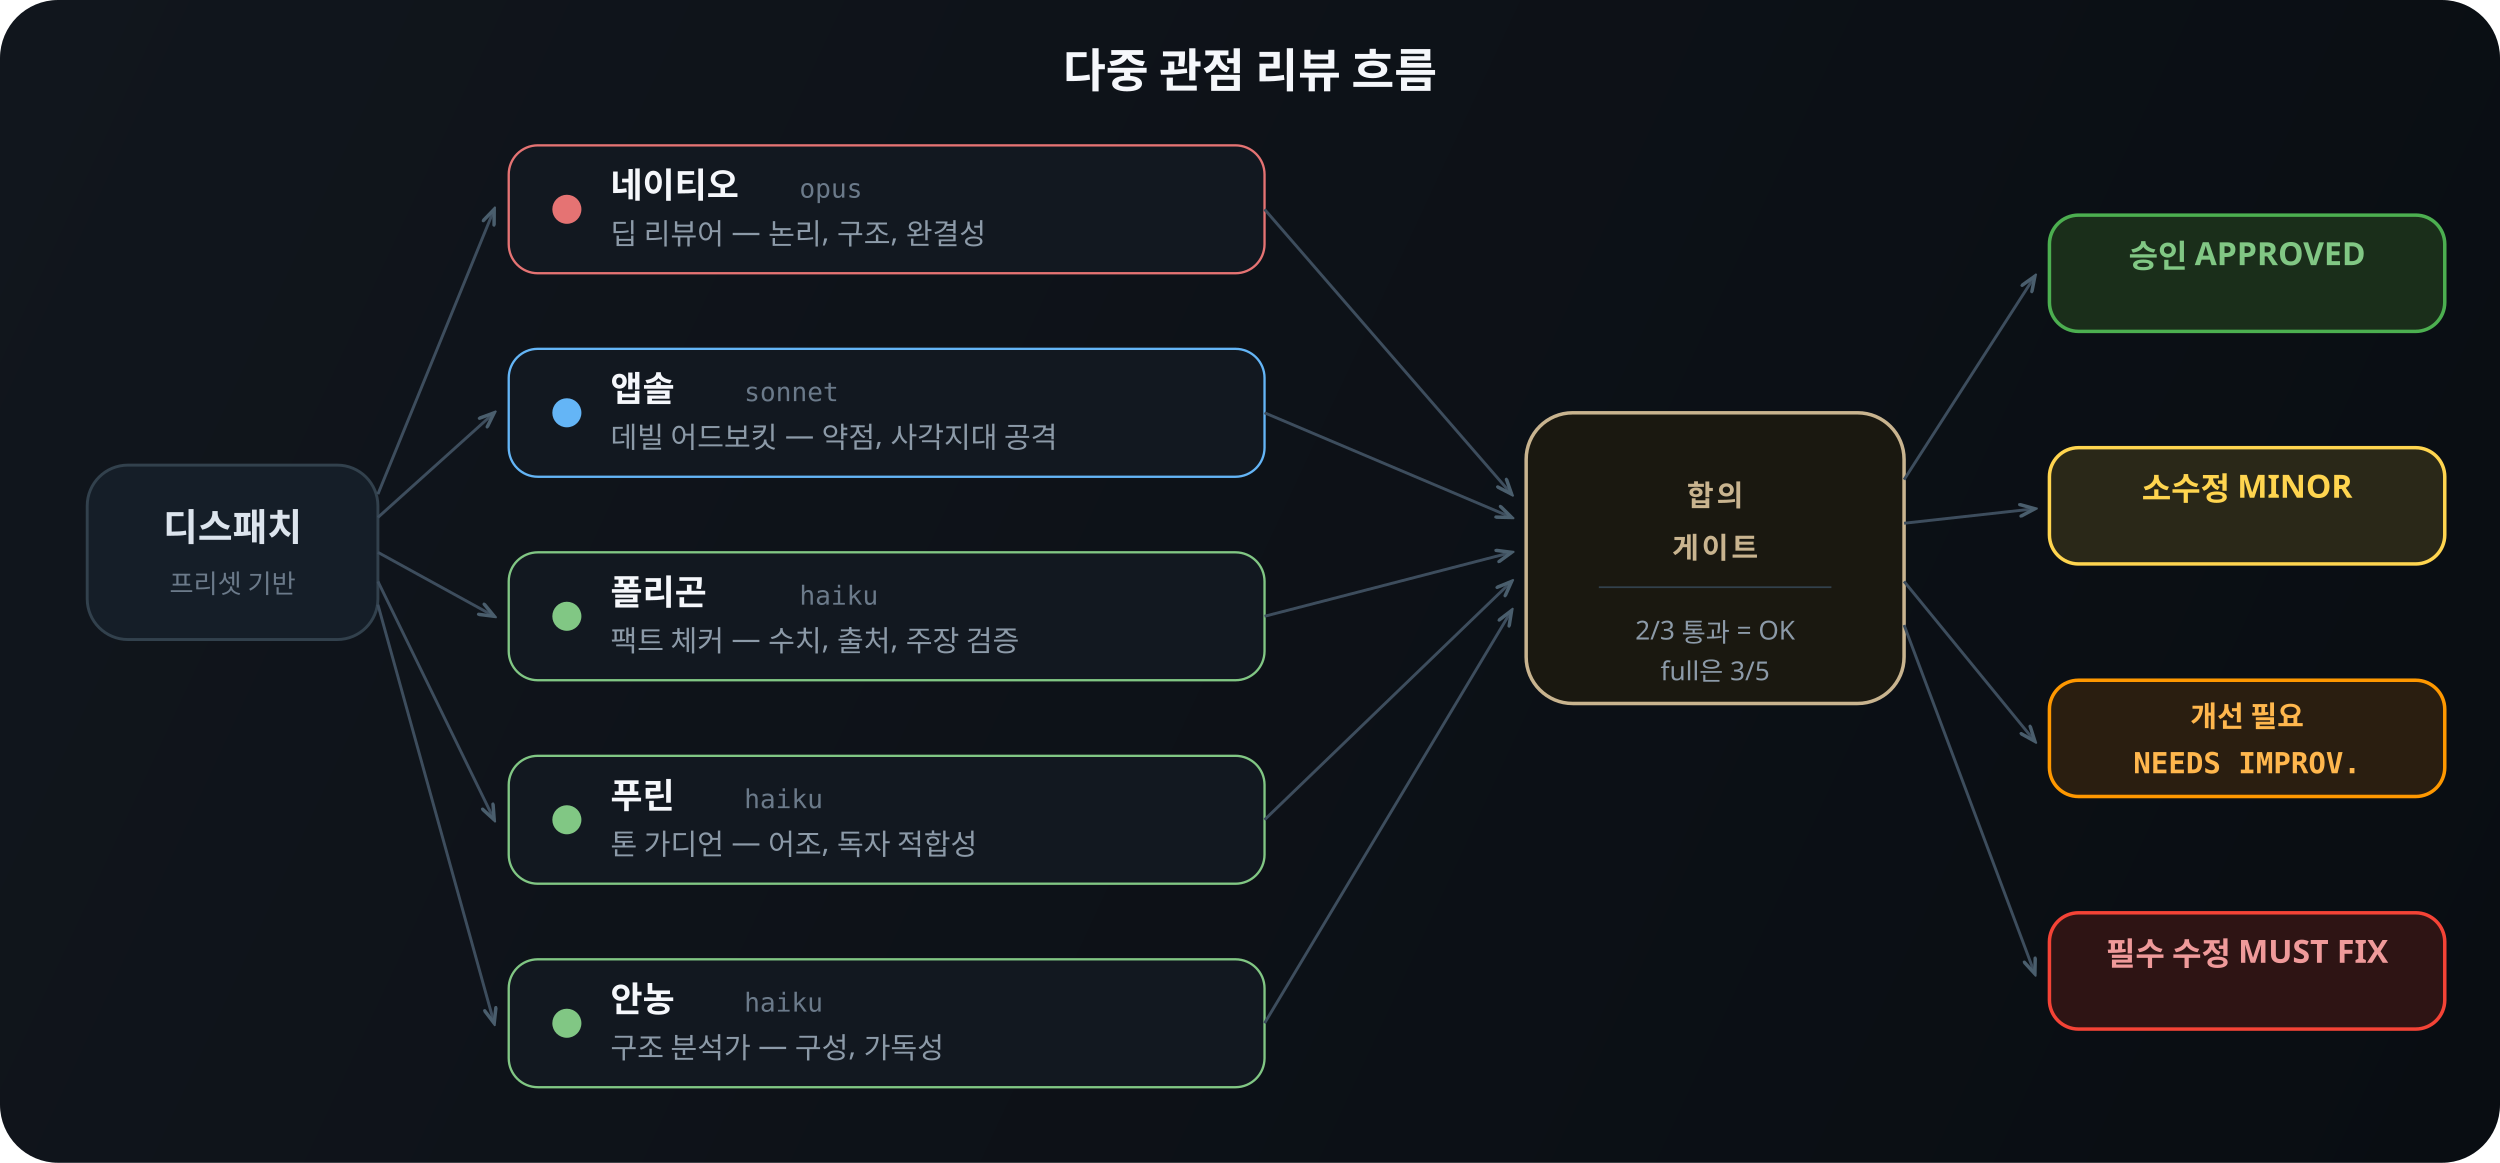
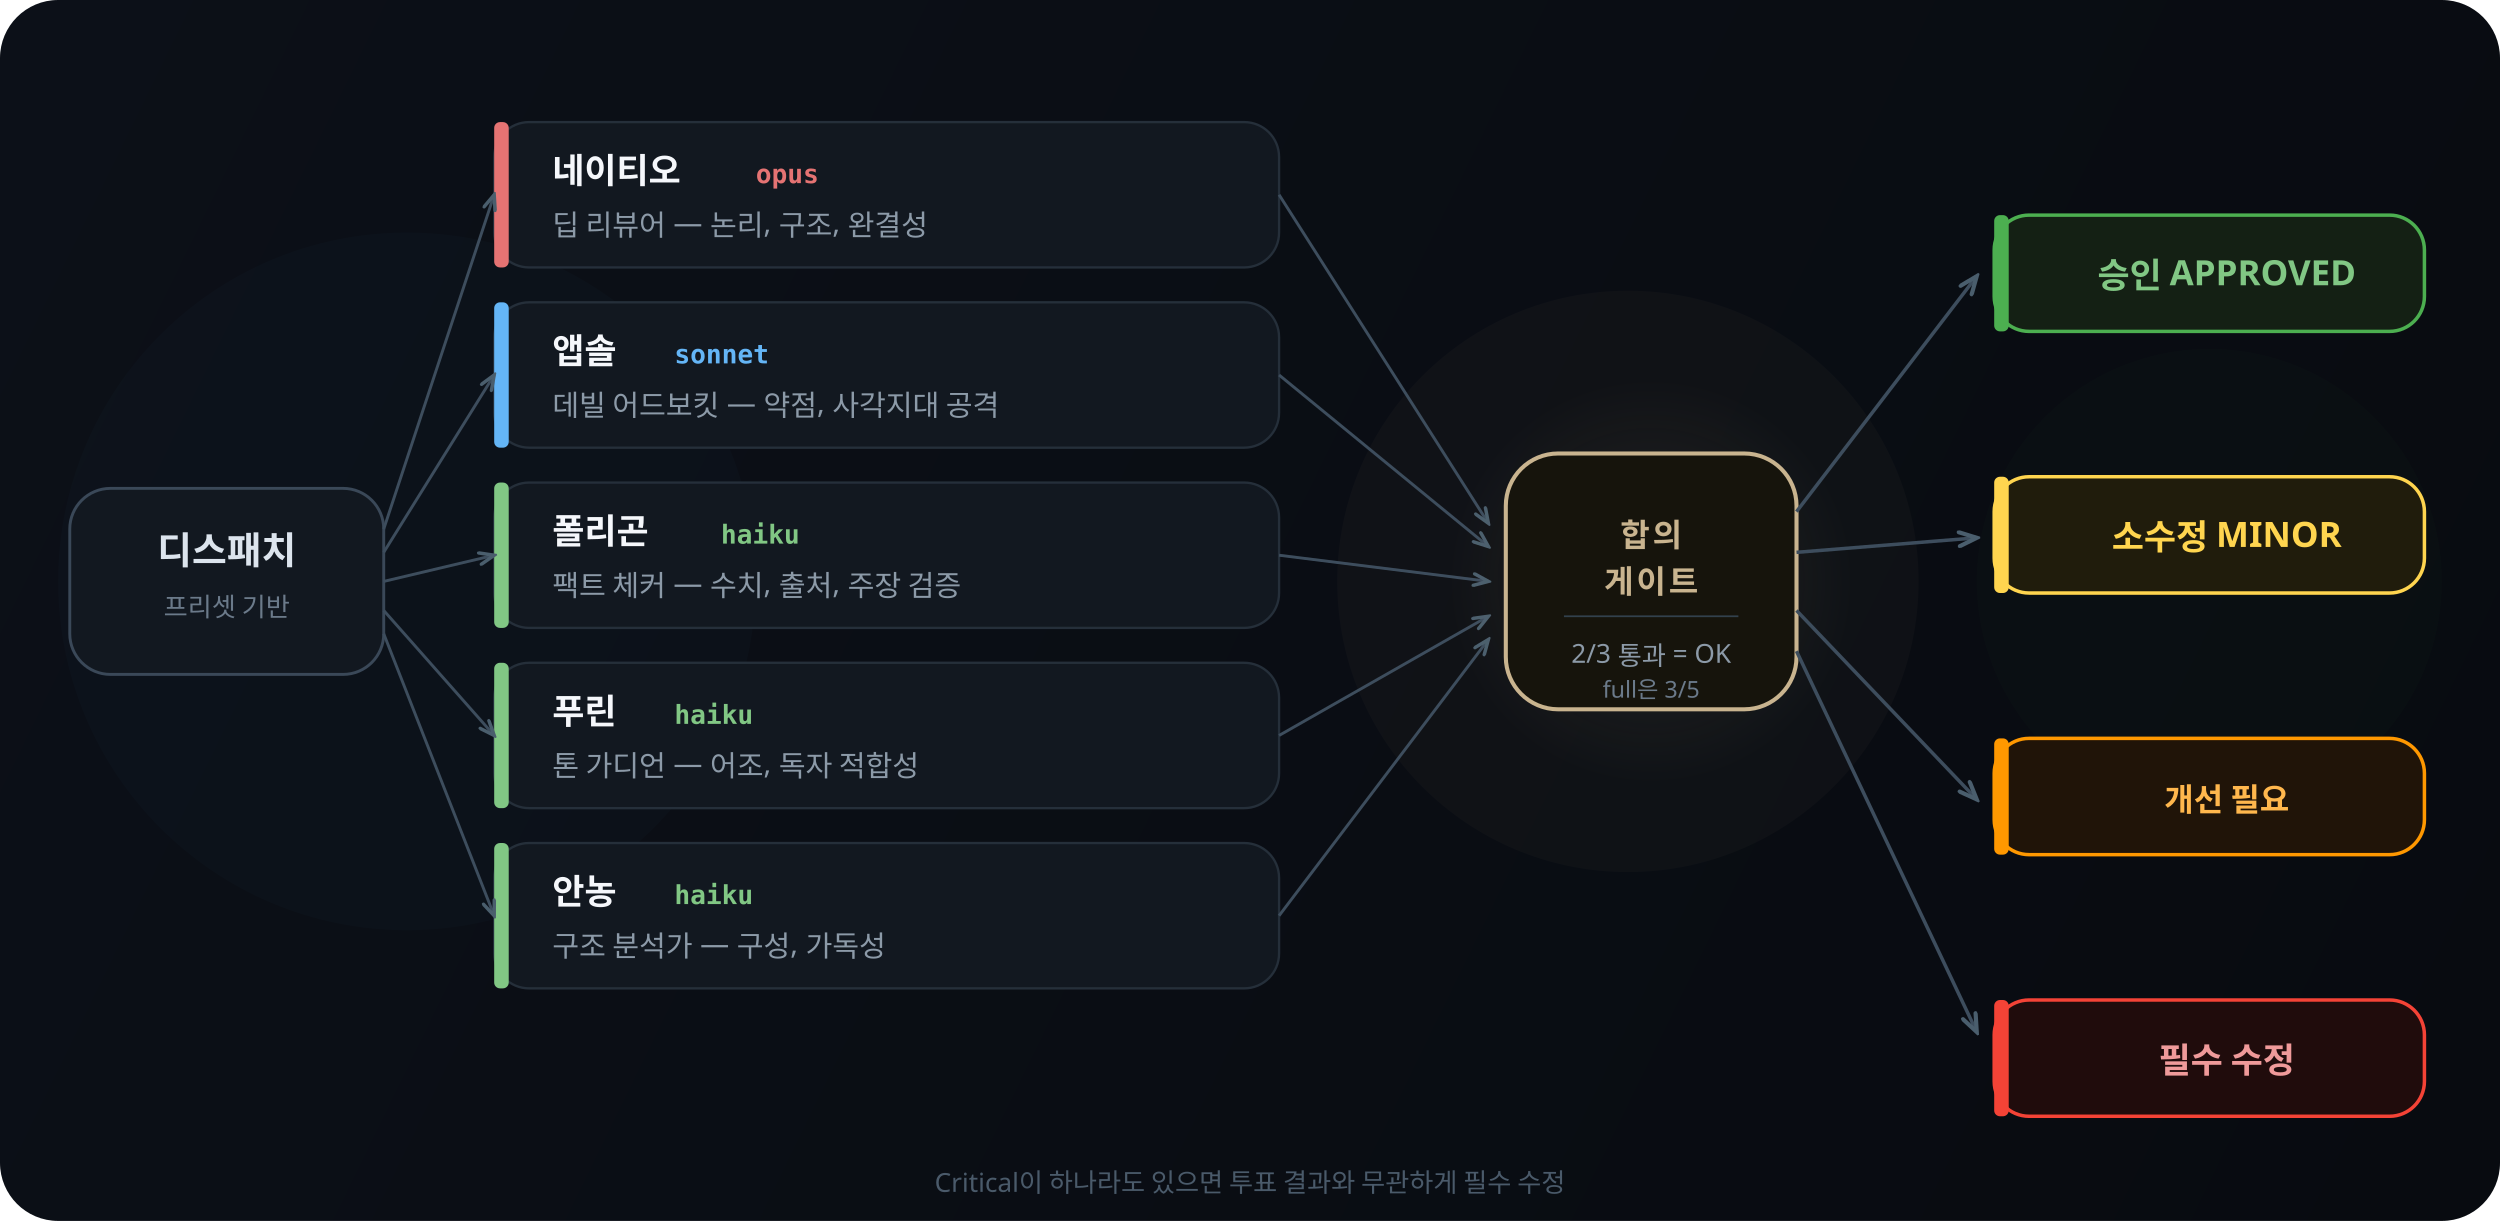
- <svg xmlns="http://www.w3.org/2000/svg" viewBox="0 0 860 400" fill="none" role="img" aria-labelledby="rf-title rf-desc">
+ <svg xmlns="http://www.w3.org/2000/svg" viewBox="0 0 860 420" fill="none" role="img" aria-labelledby="rf-title rf-desc">
  <defs>
-     <linearGradient id="rf-bg" x1="0" y1="0" x2="860" y2="400" gradientUnits="userSpaceOnUse">
-       <stop stop-color="#11161d" />
-       <stop offset="1" stop-color="#090d12" />
+     <linearGradient id="rf-bg" x1="0" y1="0" x2="860" y2="420" gradientUnits="userSpaceOnUse">
+       <stop stop-color="#0c1018" />
+       <stop offset="1" stop-color="#080b10" />
    </linearGradient>
+     <radialGradient id="gate-glow" cx="50%" cy="50%" r="50%">
+       <stop offset="0%" stop-color="#c9b48f" stop-opacity=".12" />
+       <stop offset="100%" stop-color="#c9b48f" stop-opacity="0" />
+     </radialGradient>
    <marker id="rf-arr" markerWidth="7" markerHeight="5" refX="6" refY="2.5" orient="auto" markerUnits="strokeWidth">
      <path d="M1,0.5 L6,2.5 L1,4.5" fill="none" stroke="#4a5e6d" stroke-width="1.2" stroke-linecap="round" />
    </marker>
  </defs>
-   <rect width="860" height="400" rx="20" fill="url(#rf-bg)" />
-   <text x="430" y="30" text-anchor="middle" fill="#f5f7fb" font-size="16" font-weight="700" font-family="Apple SD Gothic Neo, Malgun Gothic, sans-serif">다중 관점 리뷰 흐름</text>
-   <rect x="30" y="160" width="100" height="60" rx="14" fill="#151e28" stroke="#32414d" stroke-width="1" />
-   <text x="80" y="186" text-anchor="middle" fill="#dce4ed" font-size="13" font-weight="700" font-family="Apple SD Gothic Neo, Malgun Gothic, sans-serif">디스패치</text>
-   <text x="80" y="204" text-anchor="middle" fill="#6b7a8a" font-size="9" font-family="Apple SD Gothic Neo, Malgun Gothic, sans-serif">프리셋 기반</text>
-   <line x1="130" y1="170" x2="170" y2="72" stroke="#3d4d5d" stroke-width="1" marker-end="url(#rf-arr)" />
-   <line x1="130" y1="178" x2="170" y2="142" stroke="#3d4d5d" stroke-width="1" marker-end="url(#rf-arr)" />
-   <line x1="130" y1="190" x2="170" y2="212" stroke="#3d4d5d" stroke-width="1" marker-end="url(#rf-arr)" />
-   <line x1="130" y1="200" x2="170" y2="282" stroke="#3d4d5d" stroke-width="1" marker-end="url(#rf-arr)" />
-   <line x1="130" y1="208" x2="170" y2="352" stroke="#3d4d5d" stroke-width="1" marker-end="url(#rf-arr)" />
-   <rect x="175" y="50" width="260" height="44" rx="10" fill="#121820" stroke="#e57373" stroke-width="0.8" />
-   <circle cx="195" cy="72" r="5" fill="#e57373" />
-   <text x="210" y="68" fill="#f5f7fb" font-size="12" font-weight="700" font-family="Apple SD Gothic Neo, Malgun Gothic, sans-serif">네이티오</text>
-   <text x="275" y="68" fill="#6b7a8a" font-size="9" font-family="IBM Plex Mono, monospace">opus</text>
-   <text x="210" y="84" fill="#8c9aa8" font-size="10" font-family="Apple SD Gothic Neo, Malgun Gothic, sans-serif">딥 리뷰어 — 논리, 구조, 완결성</text>
-   <rect x="175" y="120" width="260" height="44" rx="10" fill="#121820" stroke="#64b5f6" stroke-width="0.8" />
-   <circle cx="195" cy="142" r="5" fill="#64b5f6" />
-   <text x="210" y="138" fill="#f5f7fb" font-size="12" font-weight="700" font-family="Apple SD Gothic Neo, Malgun Gothic, sans-serif">앱솔</text>
-   <text x="256" y="138" fill="#6b7a8a" font-size="9" font-family="IBM Plex Mono, monospace">sonnet</text>
-   <text x="210" y="154" fill="#8c9aa8" font-size="10" font-family="Apple SD Gothic Neo, Malgun Gothic, sans-serif">데빌 어드보킷 — 약점, 사각지대 공격</text>
-   <rect x="175" y="190" width="260" height="44" rx="10" fill="#121820" stroke="#81c784" stroke-width="0.8" />
-   <circle cx="195" cy="212" r="5" fill="#81c784" />
-   <text x="210" y="208" fill="#f5f7fb" font-size="12" font-weight="700" font-family="Apple SD Gothic Neo, Malgun Gothic, sans-serif">폴리곤</text>
-   <text x="275" y="208" fill="#6b7a8a" font-size="9" font-family="IBM Plex Mono, monospace">haiku</text>
-   <text x="210" y="224" fill="#8c9aa8" font-size="10" font-family="Apple SD Gothic Neo, Malgun Gothic, sans-serif">팩트 체커 — 수치, 출처, 주장 검증</text>
-   <rect x="175" y="260" width="260" height="44" rx="10" fill="#121820" stroke="#81c784" stroke-width="0.8" />
-   <circle cx="195" cy="282" r="5" fill="#81c784" />
-   <text x="210" y="278" fill="#f5f7fb" font-size="12" font-weight="700" font-family="Apple SD Gothic Neo, Malgun Gothic, sans-serif">푸린</text>
-   <text x="256" y="278" fill="#6b7a8a" font-size="9" font-family="IBM Plex Mono, monospace">haiku</text>
-   <text x="210" y="294" fill="#8c9aa8" font-size="10" font-family="Apple SD Gothic Neo, Malgun Gothic, sans-serif">톤 가디언 — 어조, 독자 적합성</text>
-   <rect x="175" y="330" width="260" height="44" rx="10" fill="#121820" stroke="#81c784" stroke-width="0.8" />
-   <circle cx="195" cy="352" r="5" fill="#81c784" />
-   <text x="210" y="348" fill="#f5f7fb" font-size="12" font-weight="700" font-family="Apple SD Gothic Neo, Malgun Gothic, sans-serif">안농</text>
-   <text x="256" y="348" fill="#6b7a8a" font-size="9" font-family="IBM Plex Mono, monospace">haiku</text>
-   <text x="210" y="364" fill="#8c9aa8" font-size="10" font-family="Apple SD Gothic Neo, Malgun Gothic, sans-serif">구조 분석가 — 구성, 가독성</text>
-   <line x1="435" y1="72" x2="520" y2="170" stroke="#3d4d5d" stroke-width="1" marker-end="url(#rf-arr)" />
-   <line x1="435" y1="142" x2="520" y2="178" stroke="#3d4d5d" stroke-width="1" marker-end="url(#rf-arr)" />
-   <line x1="435" y1="212" x2="520" y2="190" stroke="#3d4d5d" stroke-width="1" marker-end="url(#rf-arr)" />
-   <line x1="435" y1="282" x2="520" y2="200" stroke="#3d4d5d" stroke-width="1" marker-end="url(#rf-arr)" />
-   <line x1="435" y1="352" x2="520" y2="210" stroke="#3d4d5d" stroke-width="1" marker-end="url(#rf-arr)" />
-   <rect x="525" y="142" width="130" height="100" rx="16" fill="#1a1810" stroke="#c9b48f" stroke-width="1.2" />
-   <text x="590" y="174" text-anchor="middle" fill="#c9b48f" font-size="10" letter-spacing="1" font-weight="600" font-family="Apple SD Gothic Neo, Malgun Gothic, sans-serif">합의</text>
-   <text x="590" y="192" text-anchor="middle" fill="#c9b48f" font-size="10" letter-spacing="1" font-weight="600" font-family="Apple SD Gothic Neo, Malgun Gothic, sans-serif">게이트</text>
-   <line x1="550" y1="202" x2="630" y2="202" stroke="#32414d" stroke-width="0.6" />
-   <text x="590" y="220" text-anchor="middle" fill="#8c9aa8" font-size="9" font-family="Apple SD Gothic Neo, Malgun Gothic, sans-serif">2/3 통과 = OK</text>
-   <text x="590" y="234" text-anchor="middle" fill="#8c9aa8" font-size="9" font-family="Apple SD Gothic Neo, Malgun Gothic, sans-serif">full은 3/5</text>
-   <line x1="655" y1="165" x2="700" y2="95" stroke="#3d4d5d" stroke-width="1" marker-end="url(#rf-arr)" />
-   <line x1="655" y1="180" x2="700" y2="175" stroke="#3d4d5d" stroke-width="1" marker-end="url(#rf-arr)" />
-   <line x1="655" y1="200" x2="700" y2="255" stroke="#3d4d5d" stroke-width="1" marker-end="url(#rf-arr)" />
-   <line x1="655" y1="215" x2="700" y2="335" stroke="#3d4d5d" stroke-width="1" marker-end="url(#rf-arr)" />
-   <rect x="705" y="74" width="136" height="40" rx="10" fill="#1a2e1a" stroke="#4caf50" stroke-width="1.2" />
-   <text x="773" y="92" text-anchor="middle" fill="#81c784" font-size="11" font-weight="700" font-family="Apple SD Gothic Neo, Malgun Gothic, sans-serif">승인 APPROVED</text>
-   <rect x="705" y="154" width="136" height="40" rx="10" fill="#2a2818" stroke="#ffd54f" stroke-width="1.2" />
-   <text x="773" y="172" text-anchor="middle" fill="#ffd54f" font-size="11" font-weight="700" font-family="Apple SD Gothic Neo, Malgun Gothic, sans-serif">소수정 MINOR</text>
-   <rect x="705" y="234" width="136" height="40" rx="10" fill="#2a1e10" stroke="#ff9800" stroke-width="1.2" />
-   <text x="773" y="250" text-anchor="middle" fill="#ffb74d" font-size="10" font-weight="700" font-family="Apple SD Gothic Neo, Malgun Gothic, sans-serif">개선 필요</text>
-   <text x="773" y="266" text-anchor="middle" fill="#ffb74d" font-size="10" font-weight="700" font-family="IBM Plex Mono, monospace">NEEDS IMPROV.</text>
-   <rect x="705" y="314" width="136" height="40" rx="10" fill="#2e1414" stroke="#f44336" stroke-width="1.2" />
-   <text x="773" y="332" text-anchor="middle" fill="#ef9a9a" font-size="11" font-weight="700" font-family="Apple SD Gothic Neo, Malgun Gothic, sans-serif">필수 수정 MUST FIX</text>
+   <rect width="860" height="420" rx="20" fill="url(#rf-bg)" />
+   <circle cx="140" cy="200" r="120" fill="#5b9bd5" fill-opacity=".02" />
+   <circle cx="560" cy="200" r="100" fill="#c9b48f" fill-opacity=".03" />
+   <circle cx="760" cy="200" r="80" fill="#4caf50" fill-opacity=".02" />
+   <rect x="24" y="168" width="108" height="64" rx="14" fill="#121820" stroke="#3a4858" stroke-width="1" />
+   <text x="78" y="194" text-anchor="middle" fill="#dce4ed" font-size="13" font-weight="700" font-family="Apple SD Gothic Neo, Malgun Gothic, sans-serif">디스패치</text>
+   <text x="78" y="212" text-anchor="middle" fill="#6b7a8a" font-size="9" font-family="Apple SD Gothic Neo, sans-serif">프리셋 기반</text>
+   <rect x="170" y="42" width="270" height="50" rx="12" fill="#121820" stroke="#252f3a" stroke-width="0.8" />
+   <rect x="170" y="42" width="5" height="50" rx="2" fill="#e57373" />
+   <text x="190" y="63" fill="#f5f7fb" font-size="12" font-weight="700" font-family="Apple SD Gothic Neo, sans-serif">네이티오</text>
+   <text x="260" y="63" fill="#e57373" font-size="9" font-weight="600" font-family="IBM Plex Mono, monospace">opus</text>
+   <text x="190" y="81" fill="#8c9aa8" font-size="10" font-family="Apple SD Gothic Neo, sans-serif">딥 리뷰어 — 논리, 구조, 완결성</text>
+   <rect x="170" y="104" width="270" height="50" rx="12" fill="#121820" stroke="#252f3a" stroke-width="0.8" />
+   <rect x="170" y="104" width="5" height="50" rx="2" fill="#64b5f6" />
+   <text x="190" y="125" fill="#f5f7fb" font-size="12" font-weight="700" font-family="Apple SD Gothic Neo, sans-serif">앱솔</text>
+   <text x="232" y="125" fill="#64b5f6" font-size="9" font-weight="600" font-family="IBM Plex Mono, monospace">sonnet</text>
+   <text x="190" y="143" fill="#8c9aa8" font-size="10" font-family="Apple SD Gothic Neo, sans-serif">데빌 어드보킷 — 약점, 사각지대 공격</text>
+   <rect x="170" y="166" width="270" height="50" rx="12" fill="#121820" stroke="#252f3a" stroke-width="0.8" />
+   <rect x="170" y="166" width="5" height="50" rx="2" fill="#81c784" />
+   <text x="190" y="187" fill="#f5f7fb" font-size="12" font-weight="700" font-family="Apple SD Gothic Neo, sans-serif">폴리곤</text>
+   <text x="248" y="187" fill="#81c784" font-size="9" font-weight="600" font-family="IBM Plex Mono, monospace">haiku</text>
+   <text x="190" y="205" fill="#8c9aa8" font-size="10" font-family="Apple SD Gothic Neo, sans-serif">팩트 체커 — 수치, 출처, 주장 검증</text>
+   <rect x="170" y="228" width="270" height="50" rx="12" fill="#121820" stroke="#252f3a" stroke-width="0.8" />
+   <rect x="170" y="228" width="5" height="50" rx="2" fill="#81c784" />
+   <text x="190" y="249" fill="#f5f7fb" font-size="12" font-weight="700" font-family="Apple SD Gothic Neo, sans-serif">푸린</text>
+   <text x="232" y="249" fill="#81c784" font-size="9" font-weight="600" font-family="IBM Plex Mono, monospace">haiku</text>
+   <text x="190" y="267" fill="#8c9aa8" font-size="10" font-family="Apple SD Gothic Neo, sans-serif">톤 가디언 — 어조, 독자 적합성</text>
+   <rect x="170" y="290" width="270" height="50" rx="12" fill="#121820" stroke="#252f3a" stroke-width="0.8" />
+   <rect x="170" y="290" width="5" height="50" rx="2" fill="#81c784" />
+   <text x="190" y="311" fill="#f5f7fb" font-size="12" font-weight="700" font-family="Apple SD Gothic Neo, sans-serif">안농</text>
+   <text x="232" y="311" fill="#81c784" font-size="9" font-weight="600" font-family="IBM Plex Mono, monospace">haiku</text>
+   <text x="190" y="329" fill="#8c9aa8" font-size="10" font-family="Apple SD Gothic Neo, sans-serif">구조 분석가 — 구성, 가독성</text>
+   <line x1="132" y1="182" x2="170" y2="67" stroke="#3d4d5d" stroke-width="1" marker-end="url(#rf-arr)" />
+   <line x1="132" y1="190" x2="170" y2="129" stroke="#3d4d5d" stroke-width="1" marker-end="url(#rf-arr)" />
+   <line x1="132" y1="200" x2="170" y2="191" stroke="#3d4d5d" stroke-width="1" marker-end="url(#rf-arr)" />
+   <line x1="132" y1="210" x2="170" y2="253" stroke="#3d4d5d" stroke-width="1" marker-end="url(#rf-arr)" />
+   <line x1="132" y1="218" x2="170" y2="315" stroke="#3d4d5d" stroke-width="1" marker-end="url(#rf-arr)" />
+   <line x1="440" y1="67" x2="512" y2="180" stroke="#3d4d5d" stroke-width="1" marker-end="url(#rf-arr)" />
+   <line x1="440" y1="129" x2="512" y2="188" stroke="#3d4d5d" stroke-width="1" marker-end="url(#rf-arr)" />
+   <line x1="440" y1="191" x2="512" y2="200" stroke="#3d4d5d" stroke-width="1" marker-end="url(#rf-arr)" />
+   <line x1="440" y1="253" x2="512" y2="212" stroke="#3d4d5d" stroke-width="1" marker-end="url(#rf-arr)" />
+   <line x1="440" y1="315" x2="512" y2="220" stroke="#3d4d5d" stroke-width="1" marker-end="url(#rf-arr)" />
+   <circle cx="568" cy="200" r="70" fill="url(#gate-glow)" />
+   <rect x="518" y="156" width="100" height="88" rx="18" fill="#16140c" stroke="#c9b48f" stroke-width="1.4" />
+   <text x="568" y="188" text-anchor="middle" fill="#c9b48f" font-size="11" letter-spacing="1" font-weight="700" font-family="Apple SD Gothic Neo, sans-serif">합의</text>
+   <text x="568" y="204" text-anchor="middle" fill="#c9b48f" font-size="11" letter-spacing="1" font-weight="700" font-family="Apple SD Gothic Neo, sans-serif">게이트</text>
+   <line x1="538" y1="212" x2="598" y2="212" stroke="#32414d" stroke-width="0.6" />
+   <text x="568" y="228" text-anchor="middle" fill="#8c9aa8" font-size="9" font-family="Apple SD Gothic Neo, sans-serif">2/3 통과 = OK</text>
+   <text x="568" y="240" text-anchor="middle" fill="#6b7a8a" font-size="8" font-family="Apple SD Gothic Neo, sans-serif">full은 3/5</text>
+   <line x1="618" y1="176" x2="680" y2="95" stroke="#3d4d5d" stroke-width="1.2" marker-end="url(#rf-arr)" />
+   <line x1="618" y1="190" x2="680" y2="185" stroke="#3d4d5d" stroke-width="1.2" marker-end="url(#rf-arr)" />
+   <line x1="618" y1="210" x2="680" y2="275" stroke="#3d4d5d" stroke-width="1.2" marker-end="url(#rf-arr)" />
+   <line x1="618" y1="224" x2="680" y2="355" stroke="#3d4d5d" stroke-width="1.2" marker-end="url(#rf-arr)" />
+   <rect x="686" y="74" width="148" height="40" rx="12" fill="#142014" stroke="#4caf50" stroke-width="1.2" />
+   <rect x="686" y="74" width="5" height="40" rx="2" fill="#4caf50" />
+   <text x="766" y="99" text-anchor="middle" fill="#81c784" font-size="12" font-weight="700" font-family="Apple SD Gothic Neo, sans-serif">승인 APPROVED</text>
+   <rect x="686" y="164" width="148" height="40" rx="12" fill="#201c0c" stroke="#ffd54f" stroke-width="1.2" />
+   <rect x="686" y="164" width="5" height="40" rx="2" fill="#ffd54f" />
+   <text x="766" y="189" text-anchor="middle" fill="#ffd54f" font-size="12" font-weight="700" font-family="Apple SD Gothic Neo, sans-serif">소수정 MINOR</text>
+   <rect x="686" y="254" width="148" height="40" rx="12" fill="#201408" stroke="#ff9800" stroke-width="1.2" />
+   <rect x="686" y="254" width="5" height="40" rx="2" fill="#ff9800" />
+   <text x="766" y="279" text-anchor="middle" fill="#ffb74d" font-size="11" font-weight="700" font-family="Apple SD Gothic Neo, sans-serif">개선 필요</text>
+   <rect x="686" y="344" width="148" height="40" rx="12" fill="#200c0c" stroke="#f44336" stroke-width="1.2" />
+   <rect x="686" y="344" width="5" height="40" rx="2" fill="#f44336" />
+   <text x="766" y="369" text-anchor="middle" fill="#ef9a9a" font-size="12" font-weight="700" font-family="Apple SD Gothic Neo, sans-serif">필수 수정</text>
+   <text x="430" y="410" text-anchor="middle" fill="#4a5a6a" font-size="9" font-family="Apple SD Gothic Neo, sans-serif">Critical이 하나라도 있으면 투표 결과와 무관하게 필수 수정</text>
</svg>
